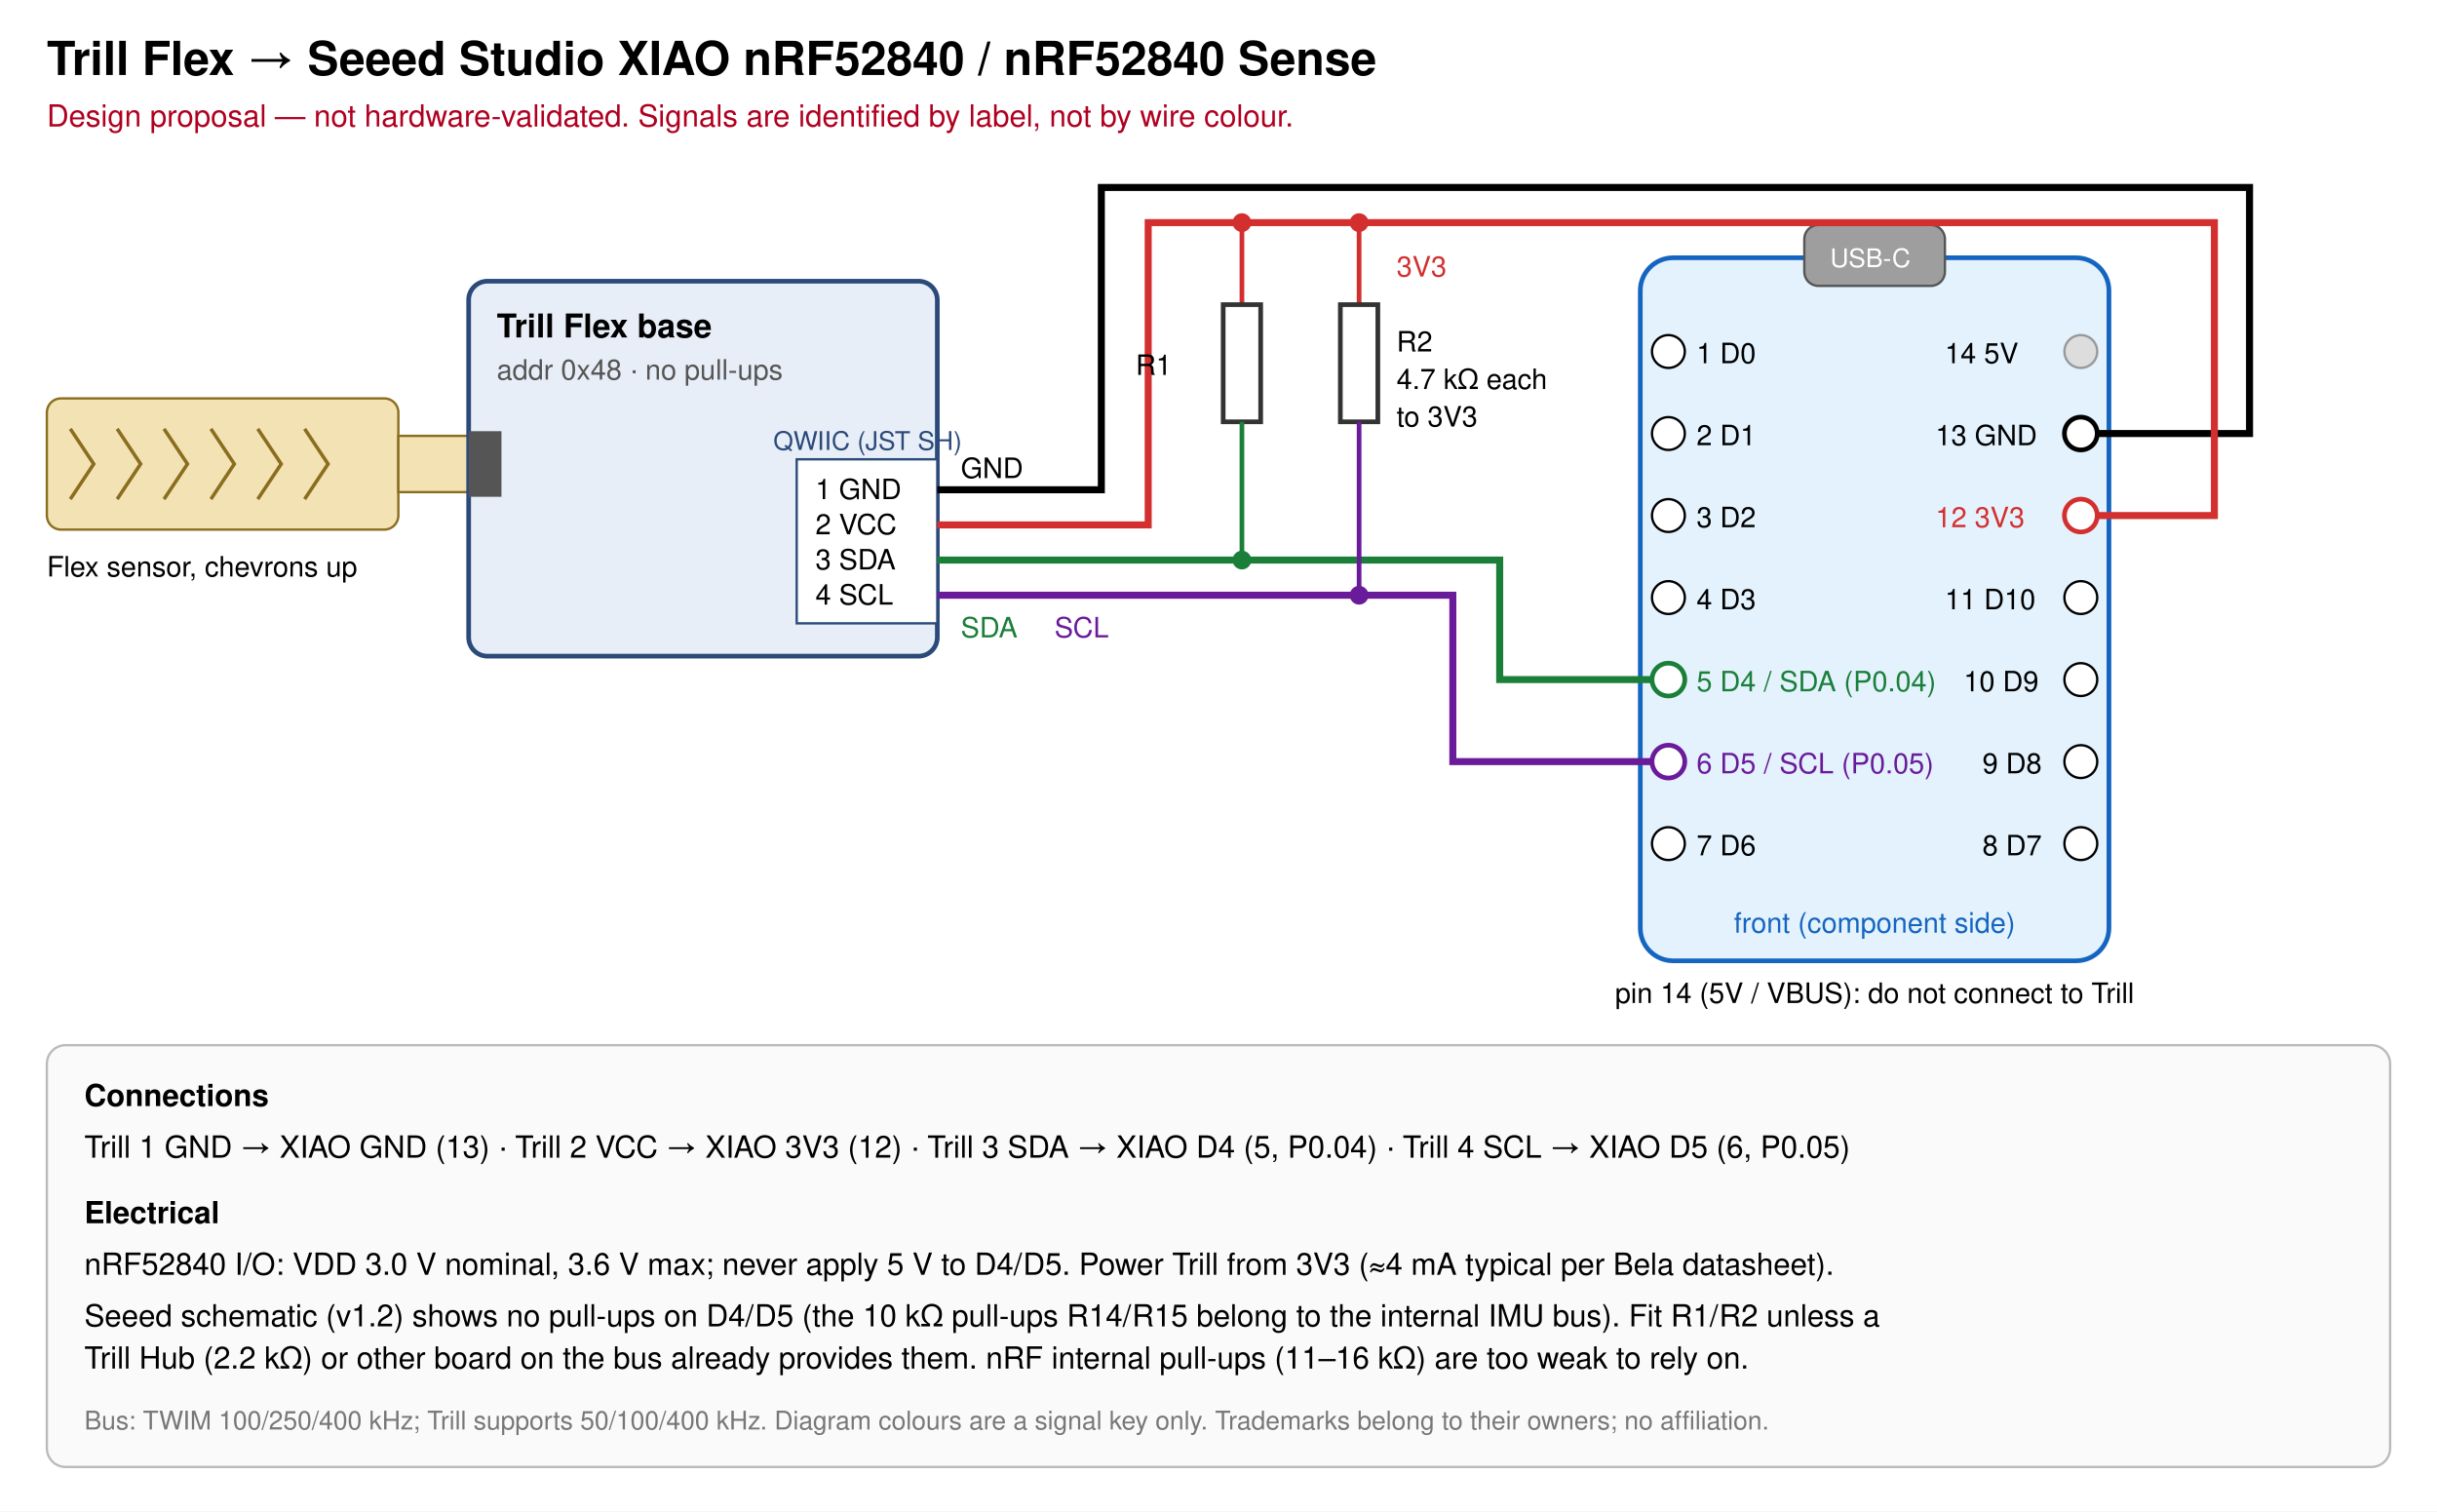
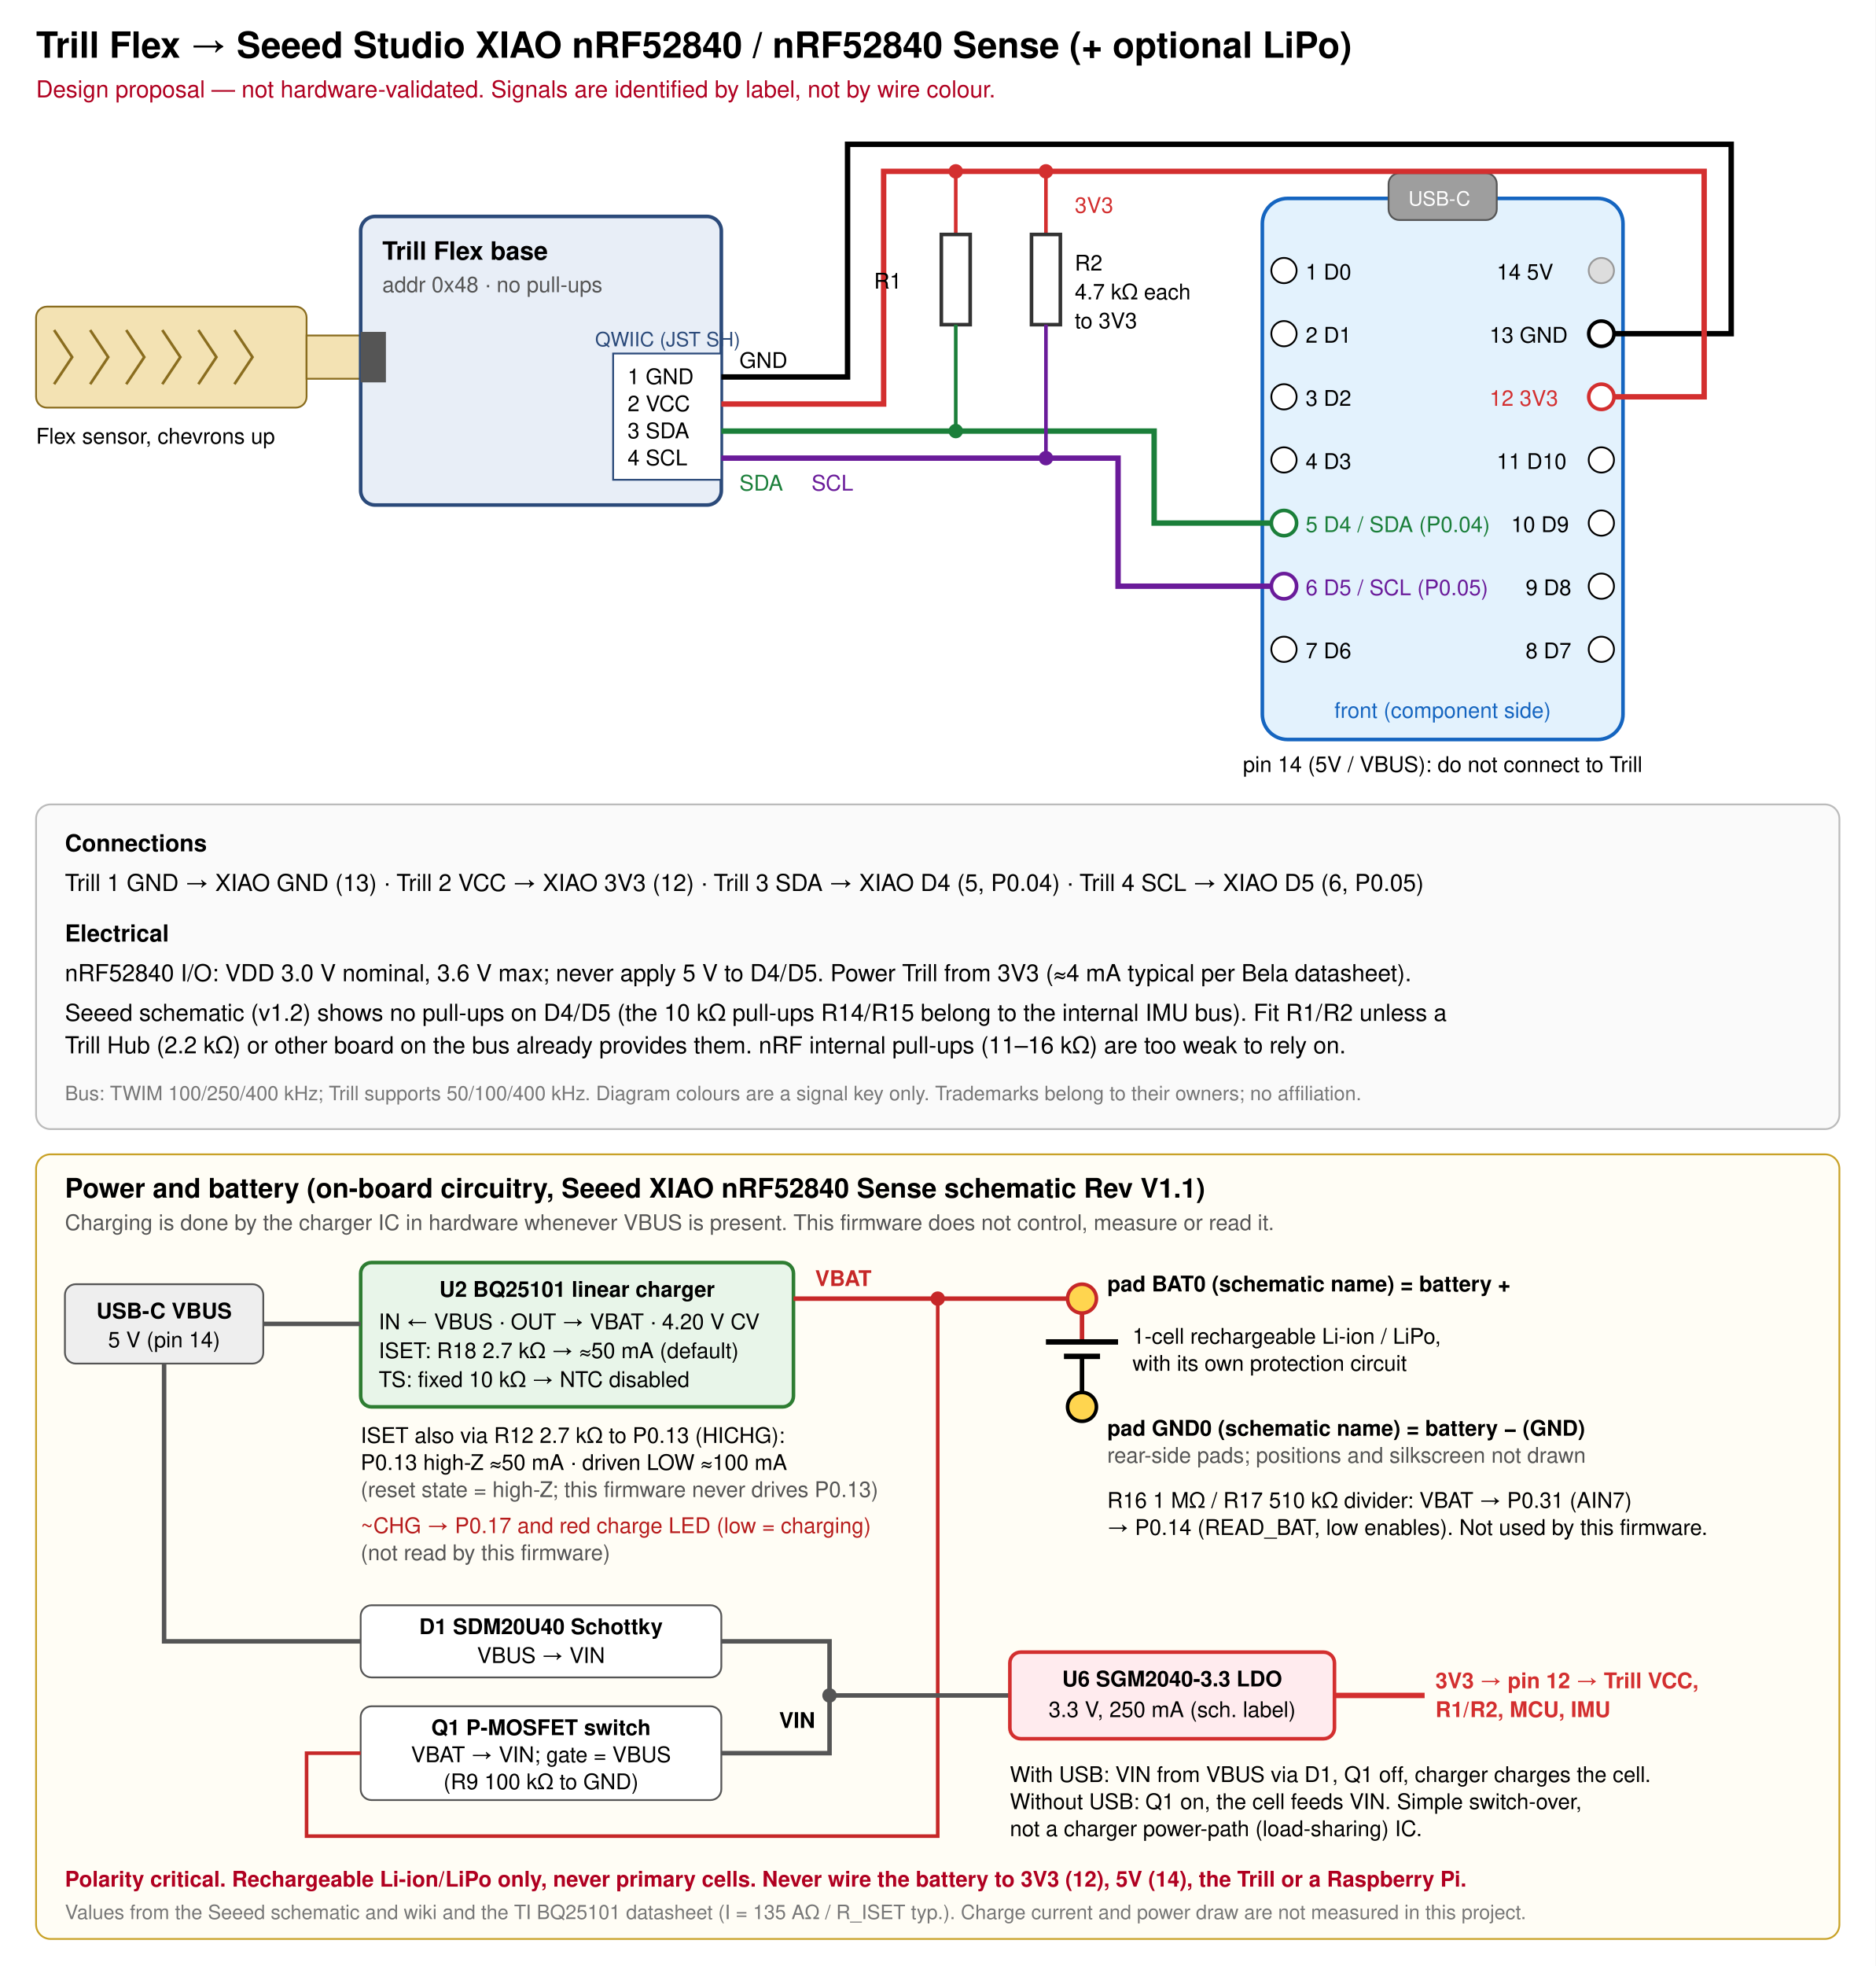
- <svg xmlns="http://www.w3.org/2000/svg" width="1040" height="645" viewBox="0 0 1040 645" font-family="Helvetica, Arial, sans-serif" font-size="14">
-   <rect width="1040" height="645" fill="#ffffff" />
-   <text x="20" y="32" font-size="20" font-weight="bold">Trill Flex → Seeed Studio XIAO nRF52840 / nRF52840 Sense</text>
+ <svg xmlns="http://www.w3.org/2000/svg" width="1040" height="1090" viewBox="0 0 1040 1090" font-family="Helvetica, Arial, sans-serif" font-size="14">
+   <rect width="1040" height="1090" fill="#ffffff" />
+   <text x="20" y="32" font-size="20" font-weight="bold">Trill Flex → Seeed Studio XIAO nRF52840 / nRF52840 Sense (+ optional LiPo)</text>
  <text x="20" y="54" font-size="13" fill="#b00020">Design proposal — not hardware-validated. Signals are identified by label, not by wire colour.</text>
  <rect x="20" y="170" width="150" height="56" rx="6" fill="#f3e2b3" stroke="#8a6d1f" />
  <path d="M30 183 l10 15 l-10 15 M50 183 l10 15 l-10 15 M70 183 l10 15 l-10 15 M90 183 l10 15 l-10 15 M110 183 l10 15 l-10 15 M130 183 l10 15 l-10 15" fill="none" stroke="#8a6d1f" stroke-width="1.5" />
  <rect x="170" y="186" width="30" height="24" fill="#f3e2b3" stroke="#8a6d1f" />
  <text x="20" y="246" font-size="12">Flex sensor, chevrons up</text>
  <rect x="200" y="120" width="200" height="160" rx="8" fill="#e8eef7" stroke="#2b4a7a" stroke-width="2" />
  <rect x="200" y="184" width="14" height="28" fill="#555" />
  <text x="212" y="144" font-weight="bold">Trill Flex base</text>
  <text x="212" y="162" font-size="12" fill="#555">addr 0x48 · no pull-ups</text>
  <rect x="340" y="196" width="60" height="70" fill="#fff" stroke="#2b4a7a" />
  <text x="330" y="192" font-size="11" fill="#2b4a7a">QWIIC (JST SH)</text>
  <text x="348" y="213" font-size="12">1 GND</text>
  <text x="348" y="228" font-size="12">2 VCC</text>
  <text x="348" y="243" font-size="12">3 SDA</text>
  <text x="348" y="258" font-size="12">4 SCL</text>
  <g>
    <rect x="700" y="110" width="200" height="300" rx="14" fill="#e3f2fd" stroke="#1565c0" stroke-width="2" />
    <rect x="770" y="96" width="60" height="26" rx="6" fill="#9e9e9e" stroke="#555" />
    <text x="781" y="114" font-size="11" fill="#fff">USB-C</text>
    <text x="800" y="398" font-size="12" fill="#1565c0" text-anchor="middle">front (component side)</text>
    <g font-size="12">
      <circle cx="712" cy="150" r="7" fill="#fff" stroke="#000" />
      <text x="724" y="155">1 D0</text>
      <circle cx="712" cy="185" r="7" fill="#fff" stroke="#000" />
      <text x="724" y="190">2 D1</text>
      <circle cx="712" cy="220" r="7" fill="#fff" stroke="#000" />
      <text x="724" y="225">3 D2</text>
      <circle cx="712" cy="255" r="7" fill="#fff" stroke="#000" />
      <text x="724" y="260">4 D3</text>
      <circle cx="712" cy="290" r="7" fill="#fff" stroke="#1b7f3a" stroke-width="2" />
      <text x="724" y="295" fill="#1b7f3a">5 D4 / SDA (P0.04)</text>
      <circle cx="712" cy="325" r="7" fill="#fff" stroke="#6a1b9a" stroke-width="2" />
      <text x="724" y="330" fill="#6a1b9a">6 D5 / SCL (P0.05)</text>
      <circle cx="712" cy="360" r="7" fill="#fff" stroke="#000" />
      <text x="724" y="365">7 D6</text>
      <circle cx="888" cy="150" r="7" fill="#ddd" stroke="#999" />
      <text x="830" y="155" text-anchor="start">14 5V</text>
      <circle cx="888" cy="185" r="7" fill="#fff" stroke="#000" stroke-width="2" />
      <text x="826" y="190">13 GND</text>
      <circle cx="888" cy="220" r="7" fill="#fff" stroke="#d32f2f" stroke-width="2" />
      <text x="826" y="225" fill="#d32f2f">12 3V3</text>
      <circle cx="888" cy="255" r="7" fill="#fff" stroke="#000" />
      <text x="830" y="260">11 D10</text>
      <circle cx="888" cy="290" r="7" fill="#fff" stroke="#000" />
      <text x="838" y="295">10 D9</text>
      <circle cx="888" cy="325" r="7" fill="#fff" stroke="#000" />
      <text x="846" y="330">9 D8</text>
      <circle cx="888" cy="360" r="7" fill="#fff" stroke="#000" />
      <text x="846" y="365">8 D7</text>
    </g>
    <text x="800" y="428" font-size="12" text-anchor="middle">pin 14 (5V / VBUS): do not connect to Trill</text>
  </g>
  <g fill="none" stroke-width="3">
    <polyline points="400,209 470,209 470,80 960,80 960,185 895,185" stroke="#000" />
    <polyline points="400,224 490,224 490,95 945,95 945,220 895,220" stroke="#d32f2f" />
    <polyline points="400,239 640,239 640,290 705,290" stroke="#1b7f3a" />
    <polyline points="400,254 620,254 620,325 705,325" stroke="#6a1b9a" />
  </g>
  <g>
    <line x1="530" y1="95" x2="530" y2="130" stroke="#d32f2f" stroke-width="2" />
    <line x1="580" y1="95" x2="580" y2="130" stroke="#d32f2f" stroke-width="2" />
    <rect x="522" y="130" width="16" height="50" fill="#fff" stroke="#333" stroke-width="2" />
    <rect x="572" y="130" width="16" height="50" fill="#fff" stroke="#333" stroke-width="2" />
    <line x1="530" y1="180" x2="530" y2="239" stroke="#1b7f3a" stroke-width="2" />
    <circle cx="530" cy="239" r="4" fill="#1b7f3a" />
    <line x1="580" y1="180" x2="580" y2="254" stroke="#6a1b9a" stroke-width="2" />
    <circle cx="580" cy="254" r="4" fill="#6a1b9a" />
    <circle cx="530" cy="95" r="4" fill="#d32f2f" />
    <circle cx="580" cy="95" r="4" fill="#d32f2f" />
    <text x="500" y="160" font-size="12" text-anchor="end">R1</text>
    <text x="596" y="150" font-size="12">R2</text>
    <text x="596" y="166" font-size="12">4.7 kΩ each</text>
    <text x="596" y="182" font-size="12">to 3V3</text>
  </g>
  <g font-size="12">
    <text x="410" y="204">GND</text>
    <text x="596" y="118" fill="#d32f2f">3V3</text>
    <text x="410" y="272" fill="#1b7f3a">SDA</text>
    <text x="450" y="272" fill="#6a1b9a">SCL</text>
  </g>
  <g font-size="13">
    <rect x="20" y="446" width="1000" height="180" rx="8" fill="#fafafa" stroke="#bbb" />
    <text x="36" y="472" font-weight="bold">Connections</text>
    <text x="36" y="494">Trill 1 GND → XIAO GND (13)   ·   Trill 2 VCC → XIAO 3V3 (12)   ·   Trill 3 SDA → XIAO D4 (5, P0.04)   ·   Trill 4 SCL → XIAO D5 (6, P0.05)</text>
    <text x="36" y="522" font-weight="bold">Electrical</text>
    <text x="36" y="544">nRF52840 I/O: VDD 3.0 V nominal, 3.6 V max; never apply 5 V to D4/D5. Power Trill from 3V3 (≈4 mA typical per Bela datasheet).</text>
    <text x="36" y="566">Seeed schematic (v1.2) shows no pull-ups on D4/D5 (the 10 kΩ pull-ups R14/R15 belong to the internal IMU bus). Fit R1/R2 unless a</text>
    <text x="36" y="584">Trill Hub (2.2 kΩ) or other board on the bus already provides them. nRF internal pull-ups (11–16 kΩ) are too weak to rely on.</text>
    <text x="36" y="610" font-size="11" fill="#777">Bus: TWIM 100/250/400 kHz; Trill supports 50/100/400 kHz. Diagram colours are a signal key only. Trademarks belong to their owners; no affiliation.</text>
  </g>
+   <g font-size="12">
+     <rect x="20" y="640" width="1000" height="435" rx="8" fill="#fffdf5" stroke="#c9a227" />
+     <text x="36" y="664" font-size="15" font-weight="bold">Power and battery (on-board circuitry, Seeed XIAO nRF52840 Sense schematic Rev V1.1)</text>
+     <text x="36" y="682" fill="#555">Charging is done by the charger IC in hardware whenever VBUS is present. This firmware does not control, measure or read it.</text>
+     <rect x="36" y="712" width="110" height="44" rx="6" fill="#eee" stroke="#555" />
+     <text x="91" y="731" text-anchor="middle" font-weight="bold">USB-C VBUS</text>
+     <text x="91" y="747" text-anchor="middle">5 V (pin 14)</text>
+     <rect x="200" y="700" width="240" height="80" rx="6" fill="#e8f5e9" stroke="#2e7d32" stroke-width="2" />
+     <text x="320" y="719" text-anchor="middle" font-weight="bold">U2 BQ25101 linear charger</text>
+     <text x="210" y="737">IN ← VBUS · OUT → VBAT · 4.20 V CV</text>
+     <text x="210" y="753">ISET: R18 2.7 kΩ → ≈50 mA (default)</text>
+     <text x="210" y="769">TS: fixed 10 kΩ → NTC disabled</text>
+     <polyline points="146,734 200,734" fill="none" stroke="#555" stroke-width="2.5" />
+     <text x="200" y="800">ISET also via R12 2.7 kΩ to P0.13 (HICHG):</text>
+     <text x="200" y="815">P0.13 high-Z ≈50 mA · driven LOW ≈100 mA</text>
+     <text x="200" y="830" fill="#555">(reset state = high-Z; this firmware never drives P0.13)</text>
+     <text x="200" y="850" fill="#b71c1c">~CHG → P0.17 and red charge LED (low = charging)</text>
+     <text x="200" y="865" fill="#555">(not read by this firmware)</text>
+     <polyline points="440,720 600,720" fill="none" stroke="#c62828" stroke-width="2.5" />
+     <text x="452" y="713" fill="#c62828" font-weight="bold">VBAT</text>
+     <circle cx="600" cy="720" r="8" fill="#ffd54f" stroke="#c62828" stroke-width="2" />
+     <text x="614" y="716" font-weight="bold">pad BAT0 (schematic name) = battery +</text>
+     <line x1="600" y1="728" x2="600" y2="744" stroke="#c62828" stroke-width="2.5" />
+     <line x1="580" y1="744" x2="620" y2="744" stroke="#000" stroke-width="3" />
+     <line x1="590" y1="752" x2="610" y2="752" stroke="#000" stroke-width="3" />
+     <line x1="600" y1="752" x2="600" y2="772" stroke="#000" stroke-width="2.5" />
+     <text x="628" y="745">1-cell rechargeable Li-ion / LiPo,</text>
+     <text x="628" y="760">with its own protection circuit</text>
+     <circle cx="600" cy="780" r="8" fill="#ffd54f" stroke="#000" stroke-width="2" />
+     <text x="614" y="796" font-weight="bold">pad GND0 (schematic name) = battery − (GND)</text>
+     <text x="614" y="811" fill="#555">rear-side pads; positions and silkscreen not drawn</text>
+     <text x="614" y="836">R16 1 MΩ / R17 510 kΩ divider: VBAT → P0.31 (AIN7)</text>
+     <text x="614" y="851">→ P0.14 (READ_BAT, low enables). Not used by this firmware.</text>
+     <rect x="200" y="890" width="200" height="40" rx="6" fill="#fff" stroke="#555" />
+     <text x="300" y="906" text-anchor="middle" font-weight="bold">D1 SDM20U40 Schottky</text>
+     <text x="300" y="922" text-anchor="middle">VBUS → VIN</text>
+     <polyline points="91,756 91,910 200,910" fill="none" stroke="#555" stroke-width="2.5" />
+     <rect x="200" y="946" width="200" height="52" rx="6" fill="#fff" stroke="#555" />
+     <text x="300" y="962" text-anchor="middle" font-weight="bold">Q1 P-MOSFET switch</text>
+     <text x="300" y="977" text-anchor="middle">VBAT → VIN; gate = VBUS</text>
+     <text x="300" y="992" text-anchor="middle">(R9 100 kΩ to GND)</text>
+     <polyline points="520,720 520,1018 170,1018 170,972 200,972" fill="none" stroke="#c62828" stroke-width="2" />
+     <circle cx="520" cy="720" r="4" fill="#c62828" />
+     <polyline points="400,910 460,910 460,972 400,972" fill="none" stroke="#555" stroke-width="2.5" />
+     <circle cx="460" cy="940" r="4" fill="#555" />
+     <text x="452" y="958" text-anchor="end" font-weight="bold">VIN</text>
+     <polyline points="460,940 560,940" fill="none" stroke="#555" stroke-width="2.5" />
+     <rect x="560" y="916" width="180" height="48" rx="6" fill="#ffebee" stroke="#d32f2f" stroke-width="2" />
+     <text x="650" y="935" text-anchor="middle" font-weight="bold">U6 SGM2040-3.3 LDO</text>
+     <text x="650" y="952" text-anchor="middle">3.3 V, 250 mA (sch. label)</text>
+     <polyline points="740,940 790,940" fill="none" stroke="#d32f2f" stroke-width="3" />
+     <text x="796" y="936" fill="#d32f2f" font-weight="bold">3V3 → pin 12 → Trill VCC,</text>
+     <text x="796" y="952" fill="#d32f2f" font-weight="bold">R1/R2, MCU, IMU</text>
+     <text x="560" y="988">With USB: VIN from VBUS via D1, Q1 off, charger charges the cell.</text>
+     <text x="560" y="1003">Without USB: Q1 on, the cell feeds VIN. Simple switch-over,</text>
+     <text x="560" y="1018">not a charger power-path (load-sharing) IC.</text>
+     <text x="36" y="1046" fill="#b00020" font-weight="bold">Polarity critical. Rechargeable Li-ion/LiPo only, never primary cells. Never wire the battery to 3V3 (12), 5V (14), the Trill or a Raspberry Pi.</text>
+     <text x="36" y="1064" fill="#777" font-size="11">Values from the Seeed schematic and wiki and the TI BQ25101 datasheet (I = 135 AΩ / R_ISET typ.). Charge current and power draw are not measured in this project.</text>
+   </g>
</svg>
